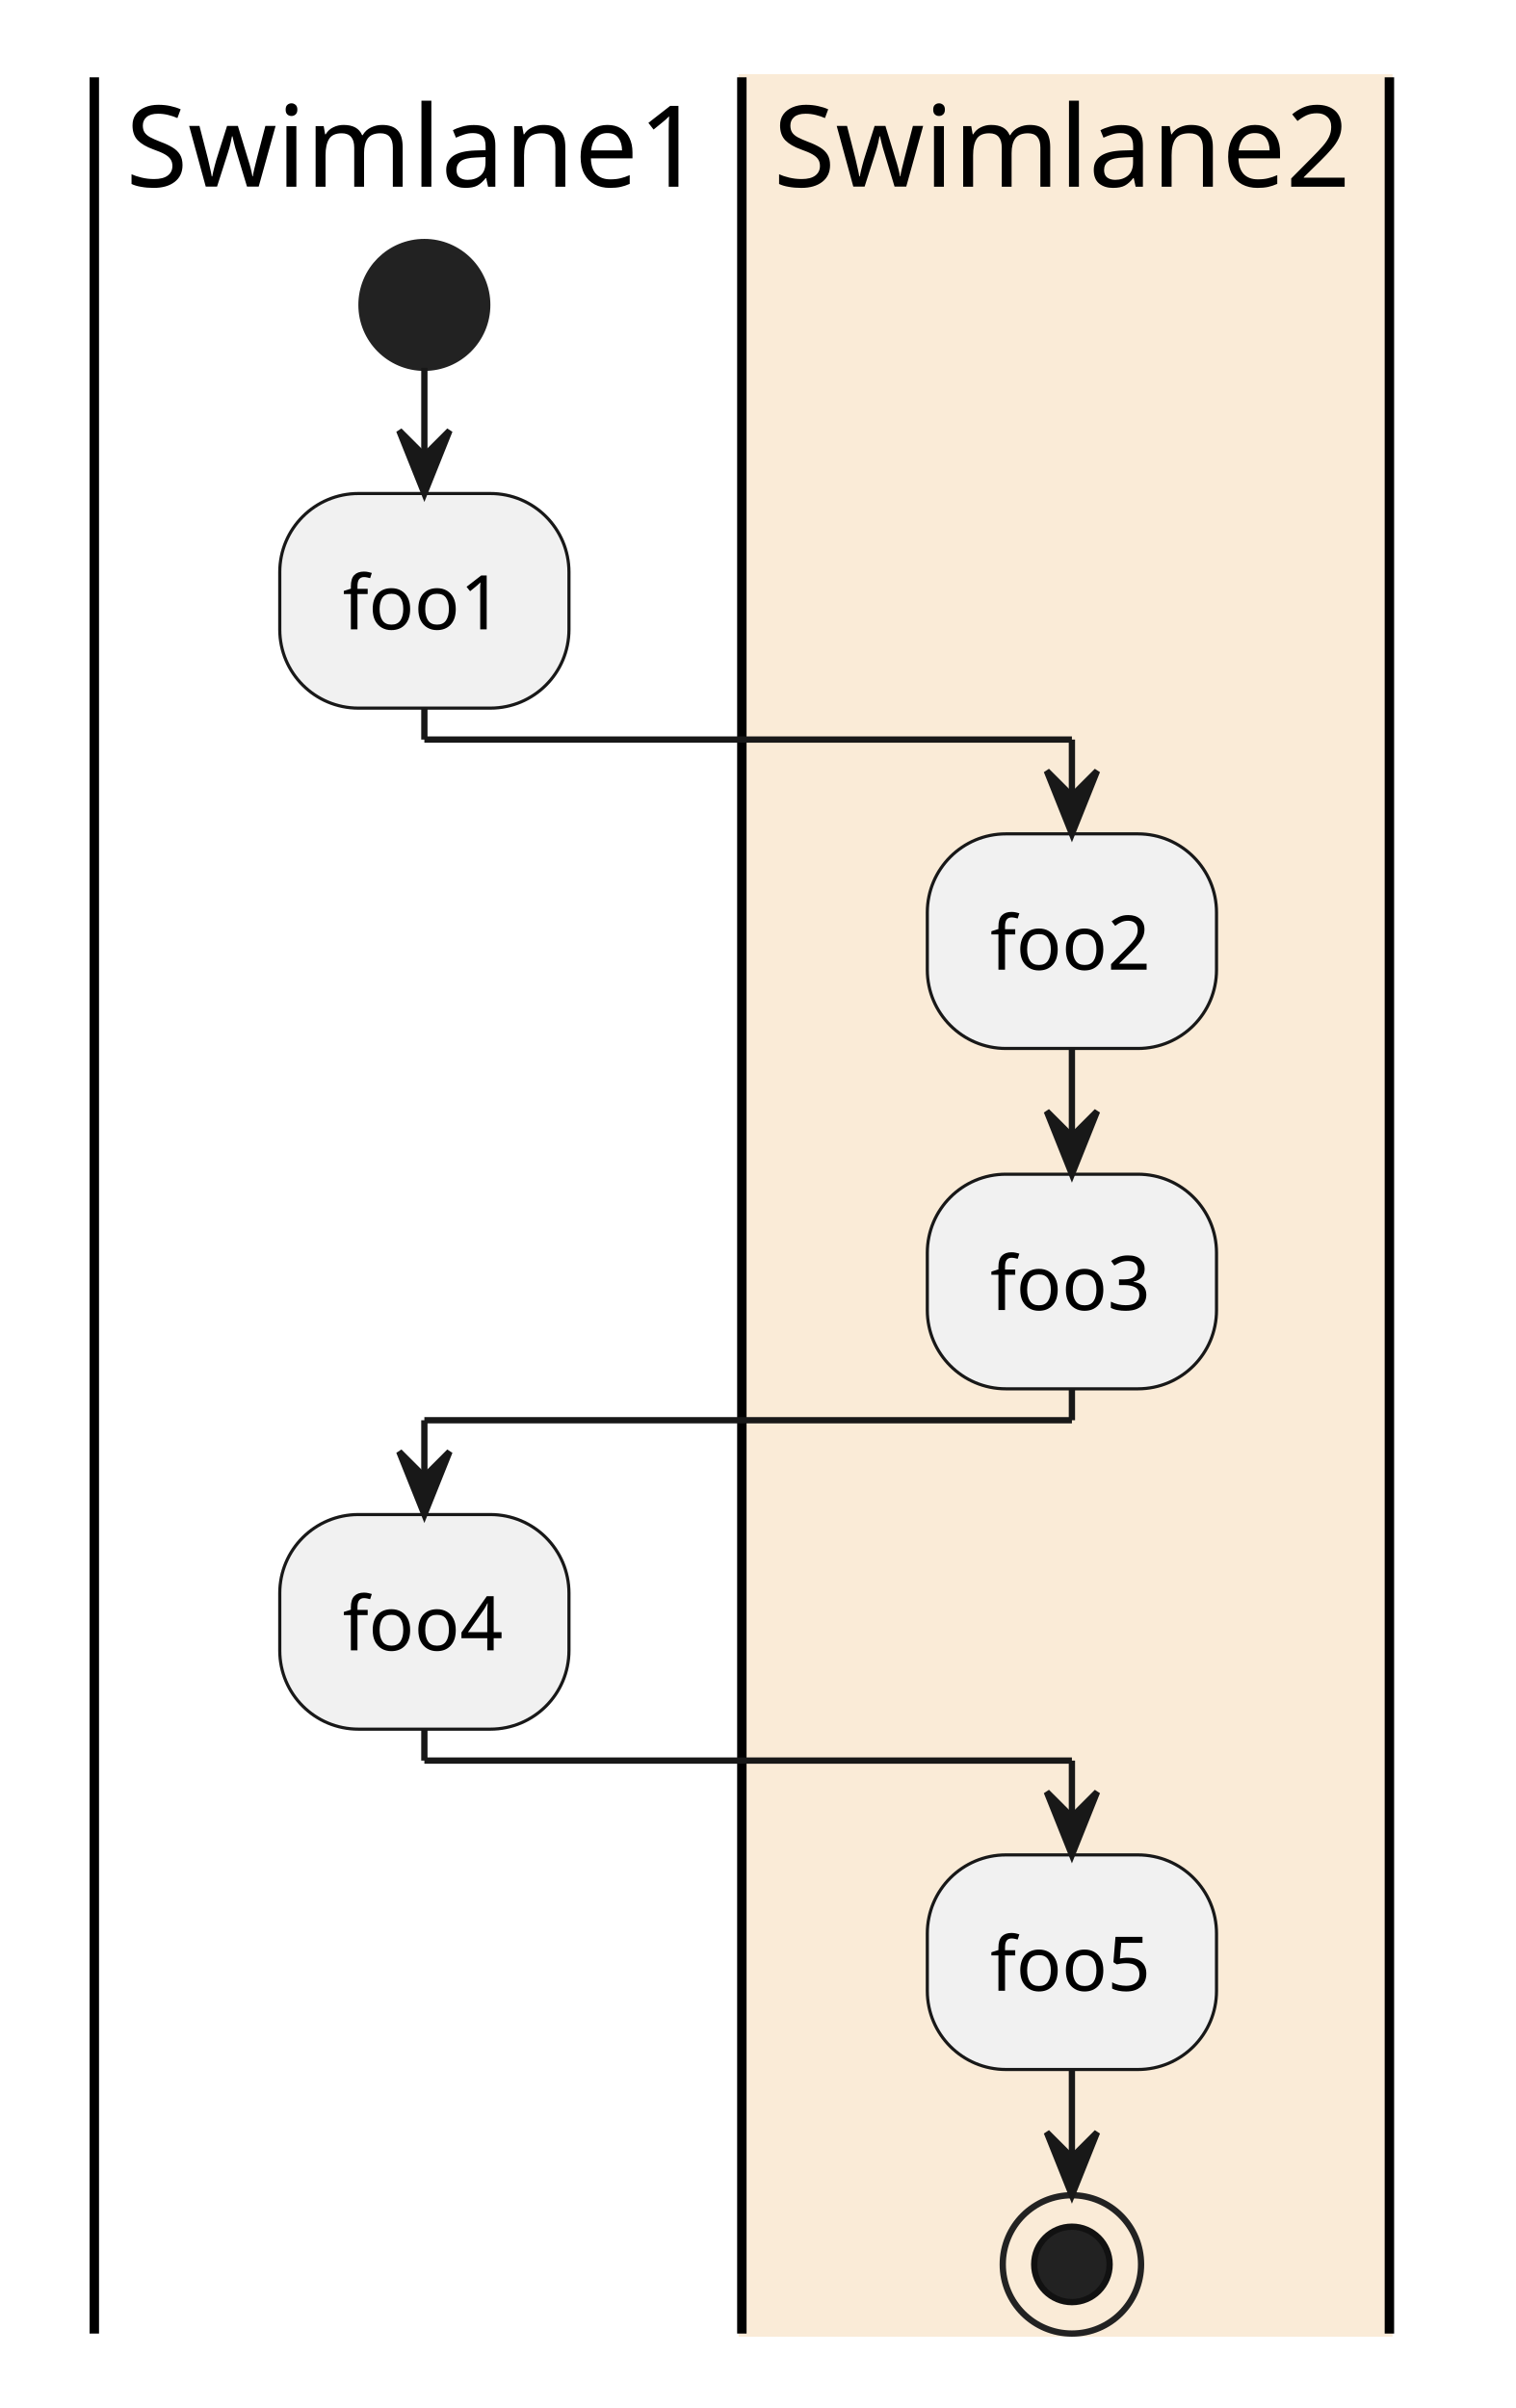
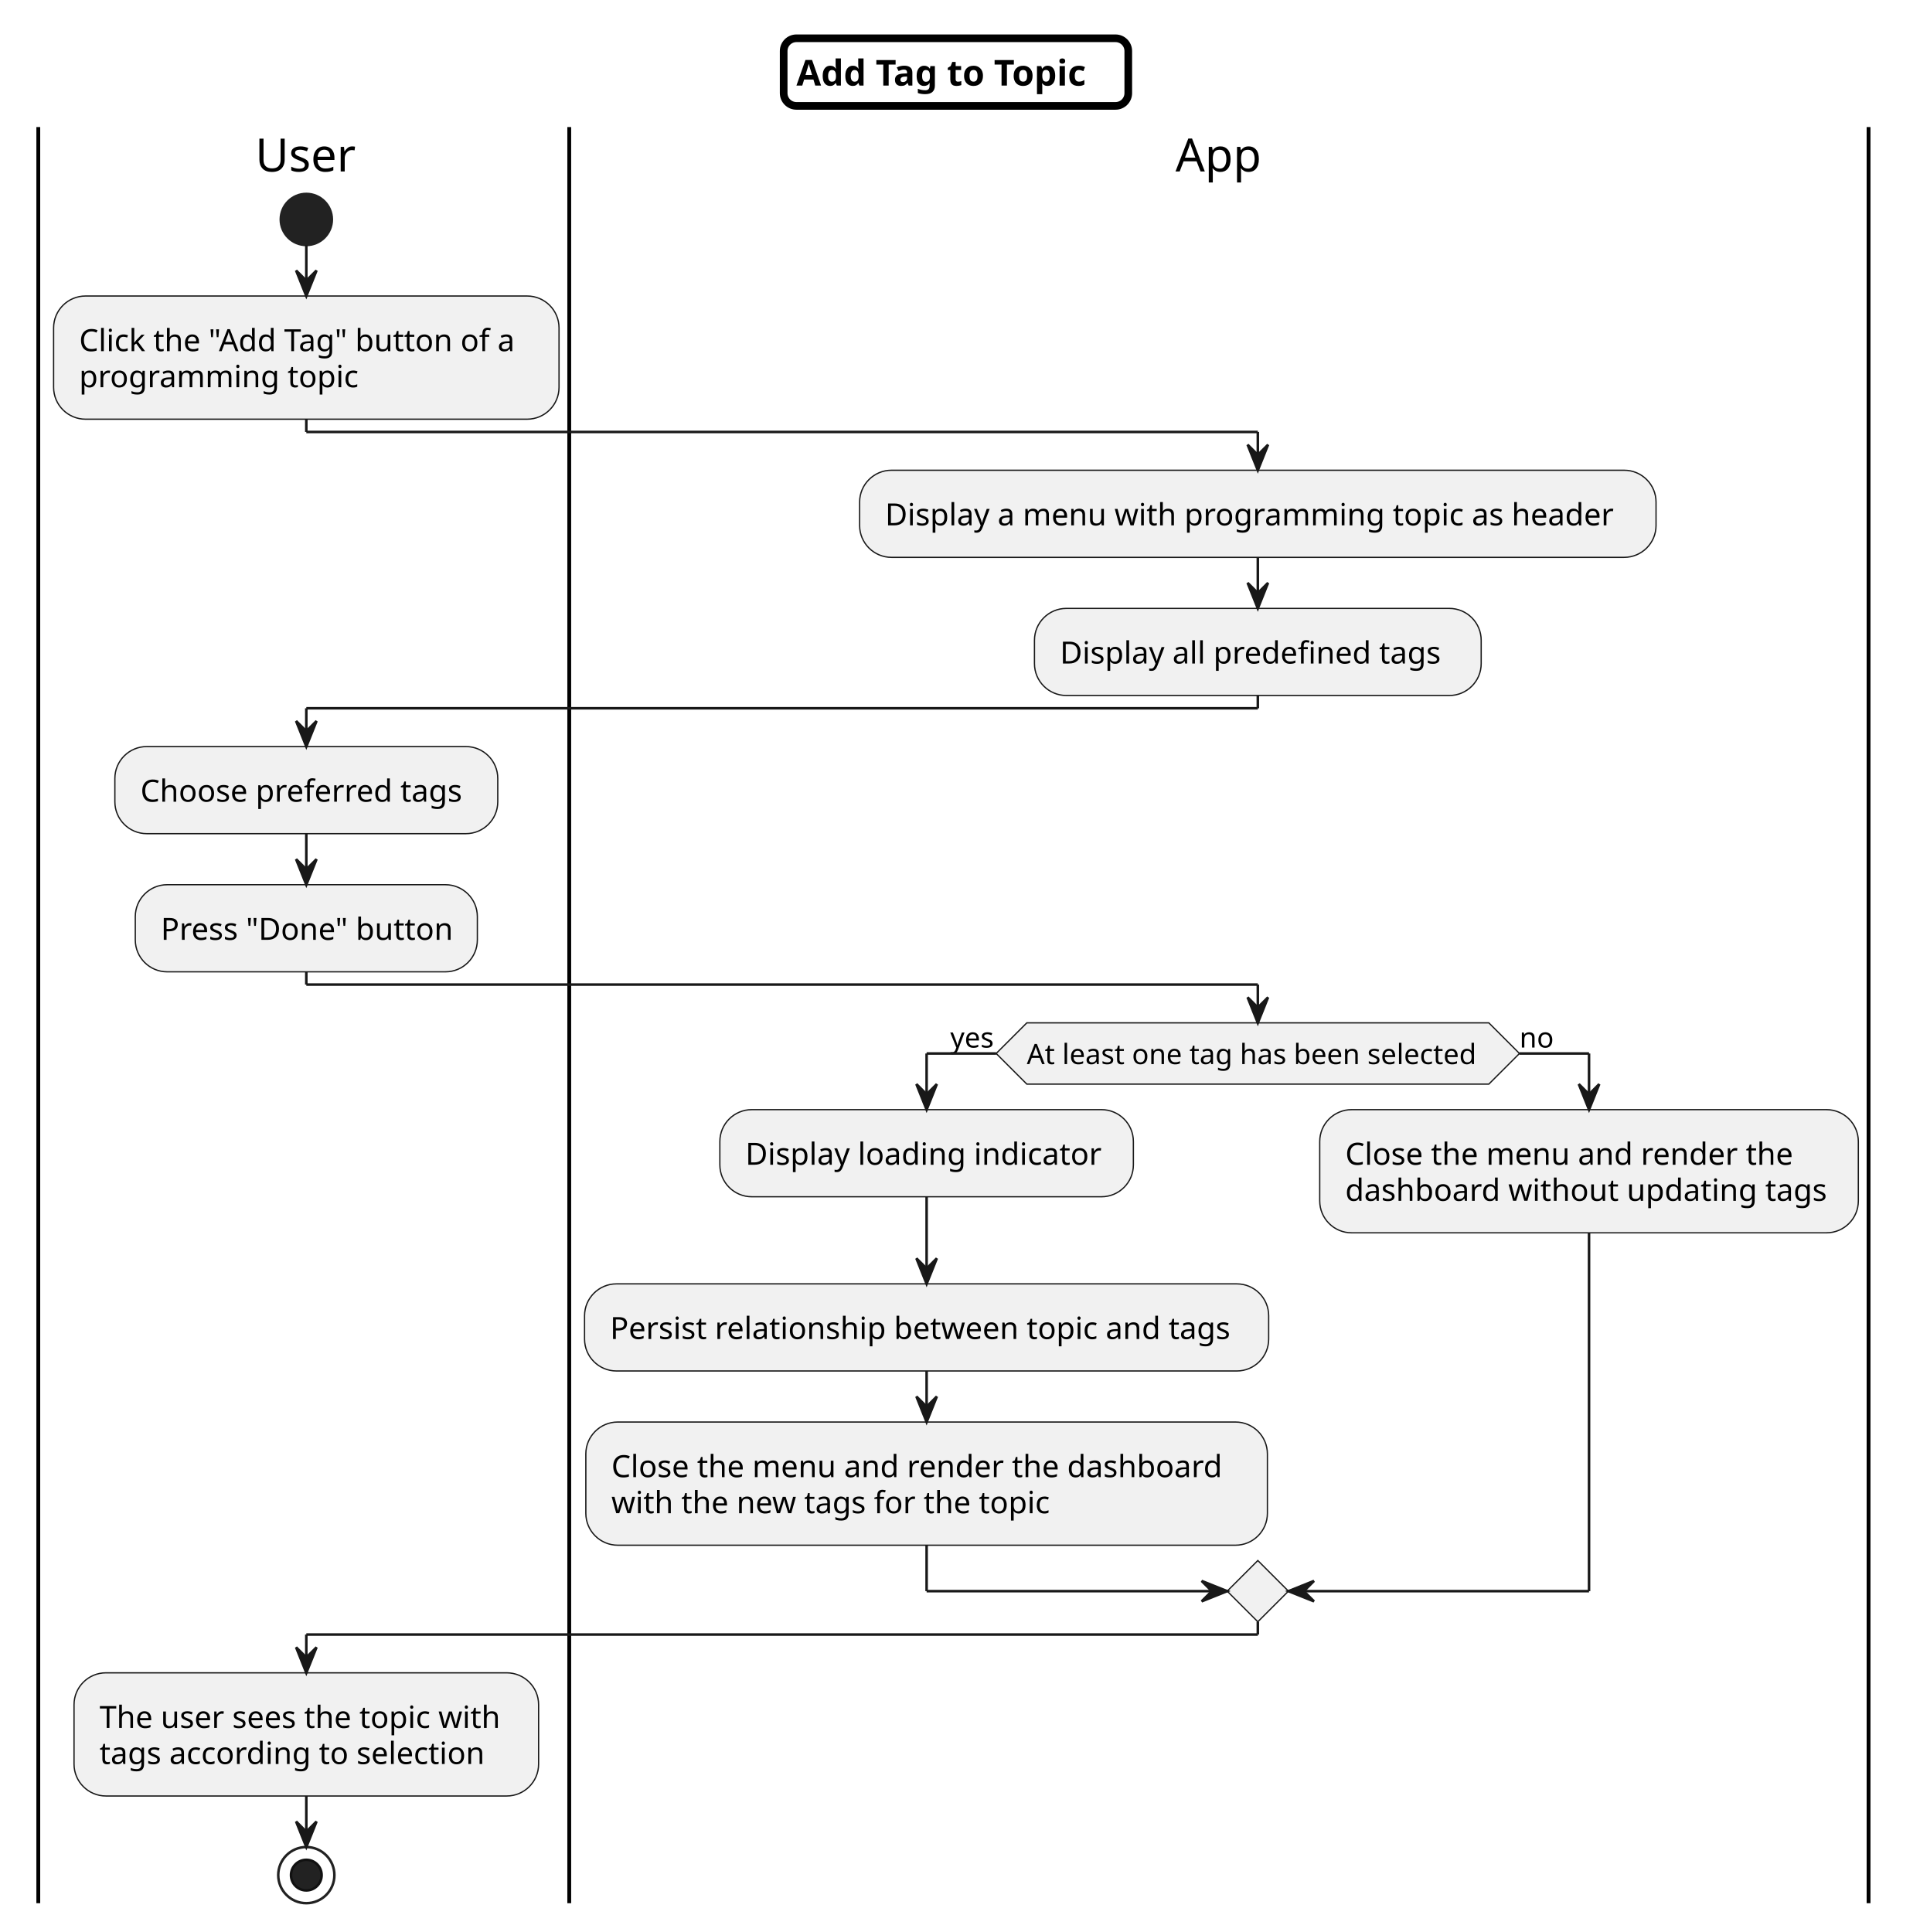
- <svg xmlns="http://www.w3.org/2000/svg" contentStyleType="text/css" height="383px" preserveAspectRatio="none" style="width:241px;height:383px;background:#FFFFFF;" version="1.1" viewBox="0 0 241 383" width="241px" zoomAndPan="magnify">
+ <svg xmlns="http://www.w3.org/2000/svg" contentStyleType="text/css" height="757px" preserveAspectRatio="none" style="width:752px;height:757px;background:#FFFFFF;" version="1.1" viewBox="0 0 752 757" width="752px" zoomAndPan="magnify">
  <defs />
  <g>
-     <ellipse cx="67.5" cy="48.496" fill="#222222" rx="10" ry="10" style="stroke:#222222;stroke-width:1.0;" />
-     <rect fill="#F1F1F1" height="34.133" rx="12.5" ry="12.5" style="stroke:#181818;stroke-width:0.5;" width="46" x="44.5" y="78.496" />
-     <text fill="#000000" font-family="sans-serif" font-size="12" lengthAdjust="spacing" textLength="26" x="54.5" y="100.098">foo1</text>
-     <rect fill="#F1F1F1" height="34.133" rx="12.5" ry="12.5" style="stroke:#181818;stroke-width:0.5;" width="46" x="44.5" y="240.894" />
-     <text fill="#000000" font-family="sans-serif" font-size="12" lengthAdjust="spacing" textLength="26" x="54.5" y="262.496">foo4</text>
-     <line style="stroke:#000000;stroke-width:1.5;" x1="15" x2="15" y1="12.297" y2="371.16" />
-     <rect fill="#FAEBD7" height="358.863" style="stroke:#FAEBD7;stroke-width:1.0;" width="103" x="118" y="12.297" />
-     <rect fill="#F1F1F1" height="34.133" rx="12.5" ry="12.5" style="stroke:#181818;stroke-width:0.5;" width="46" x="147.5" y="132.629" />
-     <text fill="#000000" font-family="sans-serif" font-size="12" lengthAdjust="spacing" textLength="26" x="157.5" y="154.231">foo2</text>
-     <rect fill="#F1F1F1" height="34.133" rx="12.5" ry="12.5" style="stroke:#181818;stroke-width:0.5;" width="46" x="147.5" y="186.762" />
-     <text fill="#000000" font-family="sans-serif" font-size="12" lengthAdjust="spacing" textLength="26" x="157.5" y="208.363">foo3</text>
-     <rect fill="#F1F1F1" height="34.133" rx="12.5" ry="12.5" style="stroke:#181818;stroke-width:0.5;" width="46" x="147.5" y="295.027" />
-     <text fill="#000000" font-family="sans-serif" font-size="12" lengthAdjust="spacing" textLength="26" x="157.5" y="316.629">foo5</text>
-     <ellipse cx="170.5" cy="360.16" rx="11" ry="11" style="stroke:#222222;stroke-width:1.0;fill:none;" />
-     <ellipse cx="170.5" cy="360.16" fill="#222222" rx="6" ry="6" style="stroke:#111111;stroke-width:1.0;" />
-     <line style="stroke:#000000;stroke-width:1.5;" x1="118" x2="118" y1="12.297" y2="371.16" />
-     <line style="stroke:#000000;stroke-width:1.5;" x1="221" x2="221" y1="12.297" y2="371.16" />
-     <line style="stroke:#181818;stroke-width:1.0;" x1="67.5" x2="67.5" y1="58.496" y2="78.496" />
-     <polygon fill="#181818" points="63.5,68.496,67.5,78.496,71.5,68.496,67.5,72.496" style="stroke:#181818;stroke-width:1.0;" />
-     <line style="stroke:#181818;stroke-width:1.0;" x1="170.5" x2="170.5" y1="166.762" y2="186.762" />
-     <polygon fill="#181818" points="166.5,176.762,170.5,186.762,174.5,176.762,170.5,180.762" style="stroke:#181818;stroke-width:1.0;" />
-     <line style="stroke:#181818;stroke-width:1.0;" x1="170.5" x2="170.5" y1="329.16" y2="349.16" />
-     <polygon fill="#181818" points="166.5,339.16,170.5,349.16,174.5,339.16,170.5,343.16" style="stroke:#181818;stroke-width:1.0;" />
-     <line style="stroke:#181818;stroke-width:1.0;" x1="67.5" x2="67.5" y1="112.629" y2="117.629" />
-     <line style="stroke:#181818;stroke-width:1.0;" x1="67.5" x2="170.5" y1="117.629" y2="117.629" />
-     <line style="stroke:#181818;stroke-width:1.0;" x1="170.5" x2="170.5" y1="117.629" y2="132.629" />
-     <polygon fill="#181818" points="166.5,122.629,170.5,132.629,174.5,122.629,170.5,126.629" style="stroke:#181818;stroke-width:1.0;" />
-     <line style="stroke:#181818;stroke-width:1.0;" x1="170.5" x2="170.5" y1="220.894" y2="225.894" />
-     <line style="stroke:#181818;stroke-width:1.0;" x1="170.5" x2="67.5" y1="225.894" y2="225.894" />
-     <line style="stroke:#181818;stroke-width:1.0;" x1="67.5" x2="67.5" y1="225.894" y2="240.894" />
-     <polygon fill="#181818" points="63.5,230.894,67.5,240.894,71.5,230.894,67.5,234.894" style="stroke:#181818;stroke-width:1.0;" />
-     <line style="stroke:#181818;stroke-width:1.0;" x1="67.5" x2="67.5" y1="275.027" y2="280.027" />
-     <line style="stroke:#181818;stroke-width:1.0;" x1="67.5" x2="170.5" y1="280.027" y2="280.027" />
-     <line style="stroke:#181818;stroke-width:1.0;" x1="170.5" x2="170.5" y1="280.027" y2="295.027" />
-     <polygon fill="#181818" points="166.5,285.027,170.5,295.027,174.5,285.027,170.5,289.027" style="stroke:#181818;stroke-width:1.0;" />
-     <text fill="#000000" font-family="sans-serif" font-size="18" lengthAdjust="spacing" textLength="93" x="20" y="29.699">Swimlane1</text>
-     <text fill="#000000" font-family="sans-serif" font-size="18" lengthAdjust="spacing" textLength="93" x="123" y="29.699">Swimlane2</text>
+     <rect height="26.488" rx="5" ry="5" style="stroke:#000000;stroke-width:3.0;fill:none;" width="135" x="307" y="15" />
+     <text fill="#000000" font-family="sans-serif" font-size="14" font-weight="bold" lengthAdjust="spacing" textLength="125" x="312" y="33.535">Add Tag to Topic</text>
+     <ellipse cx="120" cy="85.984" fill="#222222" rx="10" ry="10" style="stroke:#222222;stroke-width:1.0;" />
+     <rect fill="#F1F1F1" height="48.266" rx="12.5" ry="12.5" style="stroke:#181818;stroke-width:0.5;" width="198" x="21" y="115.984" />
+     <text fill="#000000" font-family="sans-serif" font-size="12" lengthAdjust="spacing" textLength="178" x="31" y="137.586">Click the "Add Tag" button of a</text>
+     <text fill="#000000" font-family="sans-serif" font-size="12" lengthAdjust="spacing" textLength="110" x="31" y="151.719">programming topic</text>
+     <rect fill="#F1F1F1" height="34.133" rx="12.5" ry="12.5" style="stroke:#181818;stroke-width:0.5;" width="150" x="45" y="292.516" />
+     <text fill="#000000" font-family="sans-serif" font-size="12" lengthAdjust="spacing" textLength="130" x="55" y="314.117">Choose preferred tags</text>
+     <rect fill="#F1F1F1" height="34.133" rx="12.5" ry="12.5" style="stroke:#181818;stroke-width:0.5;" width="134" x="53" y="346.648" />
+     <text fill="#000000" font-family="sans-serif" font-size="12" lengthAdjust="spacing" textLength="114" x="63" y="368.25">Press "Done" button</text>
+     <rect fill="#F1F1F1" height="48.266" rx="12.5" ry="12.5" style="stroke:#181818;stroke-width:0.5;" width="182" x="29" y="655.445" />
+     <text fill="#000000" font-family="sans-serif" font-size="12" lengthAdjust="spacing" textLength="162" x="39" y="677.047">The user sees the topic with</text>
+     <text fill="#000000" font-family="sans-serif" font-size="12" lengthAdjust="spacing" textLength="153" x="39" y="691.18">tags according to selection</text>
+     <ellipse cx="120" cy="734.711" rx="11" ry="11" style="stroke:#222222;stroke-width:1.0;fill:none;" />
+     <ellipse cx="120" cy="734.711" fill="#222222" rx="6" ry="6" style="stroke:#111111;stroke-width:1.0;" />
+     <line style="stroke:#000000;stroke-width:1.5;" x1="15" x2="15" y1="49.785" y2="745.711" />
+     <rect fill="#F1F1F1" height="34.133" rx="12.5" ry="12.5" style="stroke:#181818;stroke-width:0.5;" width="312" x="336.75" y="184.25" />
+     <text fill="#000000" font-family="sans-serif" font-size="12" lengthAdjust="spacing" textLength="292" x="346.75" y="205.852">Display a menu with programming topic as header</text>
+     <rect fill="#F1F1F1" height="34.133" rx="12.5" ry="12.5" style="stroke:#181818;stroke-width:0.5;" width="175" x="405.25" y="238.383" />
+     <text fill="#000000" font-family="sans-serif" font-size="12" lengthAdjust="spacing" textLength="155" x="415.25" y="259.984">Display all predefined tags</text>
+     <polygon fill="#F1F1F1" points="402.25,400.781,583.25,400.781,595.25,412.781,583.25,424.781,402.25,424.781,390.25,412.781,402.25,400.781" style="stroke:#181818;stroke-width:0.5;" />
+     <text fill="#000000" font-family="sans-serif" font-size="11" lengthAdjust="spacing" textLength="181" x="402.25" y="416.938">At least one tag has been selected</text>
+     <text fill="#000000" font-family="sans-serif" font-size="11" lengthAdjust="spacing" textLength="18" x="372.25" y="410.461">yes</text>
+     <text fill="#000000" font-family="sans-serif" font-size="11" lengthAdjust="spacing" textLength="14" x="595.25" y="410.461">no</text>
+     <rect fill="#F1F1F1" height="34.133" rx="12.5" ry="12.5" style="stroke:#181818;stroke-width:0.5;" width="162" x="282" y="434.781" />
+     <text fill="#000000" font-family="sans-serif" font-size="12" lengthAdjust="spacing" textLength="142" x="292" y="456.383">Display loading indicator</text>
+     <rect fill="#F1F1F1" height="34.133" rx="12.5" ry="12.5" style="stroke:#181818;stroke-width:0.5;" width="268" x="229" y="503.047" />
+     <text fill="#000000" font-family="sans-serif" font-size="12" lengthAdjust="spacing" textLength="248" x="239" y="524.648">Persist relationship between topic and tags</text>
+     <rect fill="#F1F1F1" height="48.266" rx="12.5" ry="12.5" style="stroke:#181818;stroke-width:0.5;" width="267" x="229.5" y="557.18" />
+     <text fill="#000000" font-family="sans-serif" font-size="12" lengthAdjust="spacing" textLength="247" x="239.5" y="578.781">Close the menu and render the dashboard</text>
+     <text fill="#000000" font-family="sans-serif" font-size="12" lengthAdjust="spacing" textLength="174" x="239.5" y="592.914">with the new tags for the topic</text>
+     <rect fill="#F1F1F1" height="48.266" rx="12.5" ry="12.5" style="stroke:#181818;stroke-width:0.5;" width="211" x="517" y="434.781" />
+     <text fill="#000000" font-family="sans-serif" font-size="12" lengthAdjust="spacing" textLength="180" x="527" y="456.383">Close the menu and render the</text>
+     <text fill="#000000" font-family="sans-serif" font-size="12" lengthAdjust="spacing" textLength="191" x="527" y="470.516">dashboard without updating tags</text>
+     <polygon fill="#F1F1F1" points="492.75,611.445,504.75,623.445,492.75,635.445,480.75,623.445,492.75,611.445" style="stroke:#181818;stroke-width:0.5;" />
+     <line style="stroke:#000000;stroke-width:1.5;" x1="223" x2="223" y1="49.785" y2="745.711" />
+     <line style="stroke:#000000;stroke-width:1.5;" x1="732" x2="732" y1="49.785" y2="745.711" />
+     <line style="stroke:#181818;stroke-width:1.0;" x1="120" x2="120" y1="95.984" y2="115.984" />
+     <polygon fill="#181818" points="116,105.984,120,115.984,124,105.984,120,109.984" style="stroke:#181818;stroke-width:1.0;" />
+     <line style="stroke:#181818;stroke-width:1.0;" x1="120" x2="120" y1="326.648" y2="346.648" />
+     <polygon fill="#181818" points="116,336.648,120,346.648,124,336.648,120,340.648" style="stroke:#181818;stroke-width:1.0;" />
+     <line style="stroke:#181818;stroke-width:1.0;" x1="120" x2="120" y1="703.711" y2="723.711" />
+     <polygon fill="#181818" points="116,713.711,120,723.711,124,713.711,120,717.711" style="stroke:#181818;stroke-width:1.0;" />
+     <line style="stroke:#181818;stroke-width:1.0;" x1="492.75" x2="492.75" y1="218.383" y2="238.383" />
+     <polygon fill="#181818" points="488.75,228.383,492.75,238.383,496.75,228.383,492.75,232.383" style="stroke:#181818;stroke-width:1.0;" />
+     <line style="stroke:#181818;stroke-width:1.0;" x1="363" x2="363" y1="468.914" y2="503.047" />
+     <polygon fill="#181818" points="359,493.047,363,503.047,367,493.047,363,497.047" style="stroke:#181818;stroke-width:1.0;" />
+     <line style="stroke:#181818;stroke-width:1.0;" x1="363" x2="363" y1="537.18" y2="557.18" />
+     <polygon fill="#181818" points="359,547.18,363,557.18,367,547.18,363,551.18" style="stroke:#181818;stroke-width:1.0;" />
+     <line style="stroke:#181818;stroke-width:1.0;" x1="390.25" x2="363" y1="412.781" y2="412.781" />
+     <line style="stroke:#181818;stroke-width:1.0;" x1="363" x2="363" y1="412.781" y2="434.781" />
+     <polygon fill="#181818" points="359,424.781,363,434.781,367,424.781,363,428.781" style="stroke:#181818;stroke-width:1.0;" />
+     <line style="stroke:#181818;stroke-width:1.0;" x1="595.25" x2="622.5" y1="412.781" y2="412.781" />
+     <line style="stroke:#181818;stroke-width:1.0;" x1="622.5" x2="622.5" y1="412.781" y2="434.781" />
+     <polygon fill="#181818" points="618.5,424.781,622.5,434.781,626.5,424.781,622.5,428.781" style="stroke:#181818;stroke-width:1.0;" />
+     <line style="stroke:#181818;stroke-width:1.0;" x1="363" x2="363" y1="605.445" y2="623.445" />
+     <line style="stroke:#181818;stroke-width:1.0;" x1="363" x2="480.75" y1="623.445" y2="623.445" />
+     <polygon fill="#181818" points="470.75,619.445,480.75,623.445,470.75,627.445,474.75,623.445" style="stroke:#181818;stroke-width:1.0;" />
+     <line style="stroke:#181818;stroke-width:1.0;" x1="622.5" x2="622.5" y1="483.047" y2="623.445" />
+     <line style="stroke:#181818;stroke-width:1.0;" x1="622.5" x2="504.75" y1="623.445" y2="623.445" />
+     <polygon fill="#181818" points="514.75,619.445,504.75,623.445,514.75,627.445,510.75,623.445" style="stroke:#181818;stroke-width:1.0;" />
+     <line style="stroke:#181818;stroke-width:1.0;" x1="120" x2="120" y1="164.25" y2="169.25" />
+     <line style="stroke:#181818;stroke-width:1.0;" x1="120" x2="492.75" y1="169.25" y2="169.25" />
+     <line style="stroke:#181818;stroke-width:1.0;" x1="492.75" x2="492.75" y1="169.25" y2="184.25" />
+     <polygon fill="#181818" points="488.75,174.25,492.75,184.25,496.75,174.25,492.75,178.25" style="stroke:#181818;stroke-width:1.0;" />
+     <line style="stroke:#181818;stroke-width:1.0;" x1="492.75" x2="492.75" y1="272.516" y2="277.516" />
+     <line style="stroke:#181818;stroke-width:1.0;" x1="492.75" x2="120" y1="277.516" y2="277.516" />
+     <line style="stroke:#181818;stroke-width:1.0;" x1="120" x2="120" y1="277.516" y2="292.516" />
+     <polygon fill="#181818" points="116,282.516,120,292.516,124,282.516,120,286.516" style="stroke:#181818;stroke-width:1.0;" />
+     <line style="stroke:#181818;stroke-width:1.0;" x1="120" x2="120" y1="380.781" y2="385.781" />
+     <line style="stroke:#181818;stroke-width:1.0;" x1="120" x2="492.75" y1="385.781" y2="385.781" />
+     <line style="stroke:#181818;stroke-width:1.0;" x1="492.75" x2="492.75" y1="385.781" y2="400.781" />
+     <polygon fill="#181818" points="488.75,390.781,492.75,400.781,496.75,390.781,492.75,394.781" style="stroke:#181818;stroke-width:1.0;" />
+     <line style="stroke:#181818;stroke-width:1.0;" x1="492.75" x2="492.75" y1="635.445" y2="640.445" />
+     <line style="stroke:#181818;stroke-width:1.0;" x1="492.75" x2="120" y1="640.445" y2="640.445" />
+     <line style="stroke:#181818;stroke-width:1.0;" x1="120" x2="120" y1="640.445" y2="655.445" />
+     <polygon fill="#181818" points="116,645.445,120,655.445,124,645.445,120,649.445" style="stroke:#181818;stroke-width:1.0;" />
+     <text fill="#000000" font-family="sans-serif" font-size="18" lengthAdjust="spacing" textLength="38" x="100" y="67.188">User</text>
+     <text fill="#000000" font-family="sans-serif" font-size="18" lengthAdjust="spacing" textLength="34" x="460.5" y="67.188">App</text>
  </g>
</svg>
